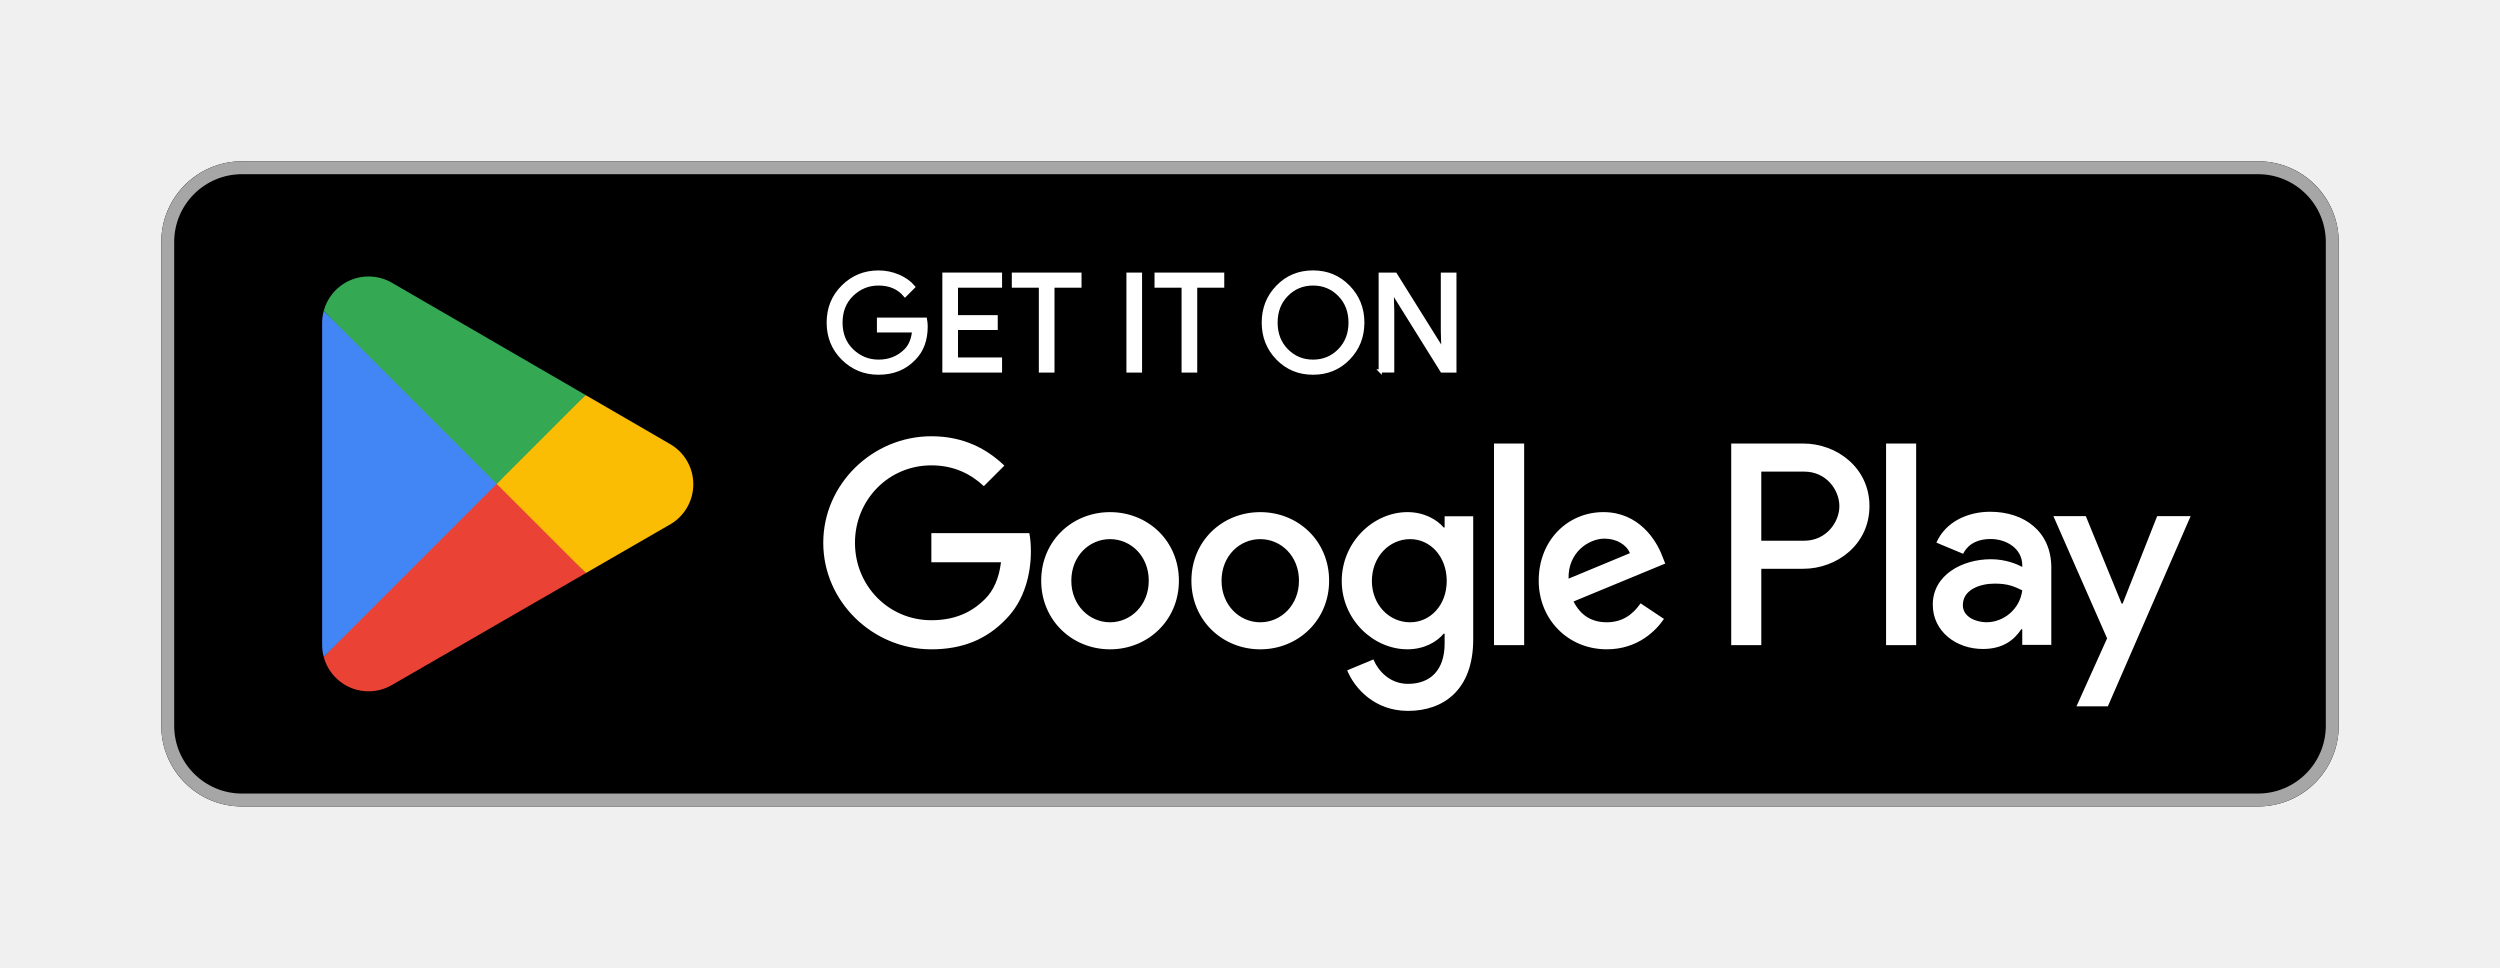
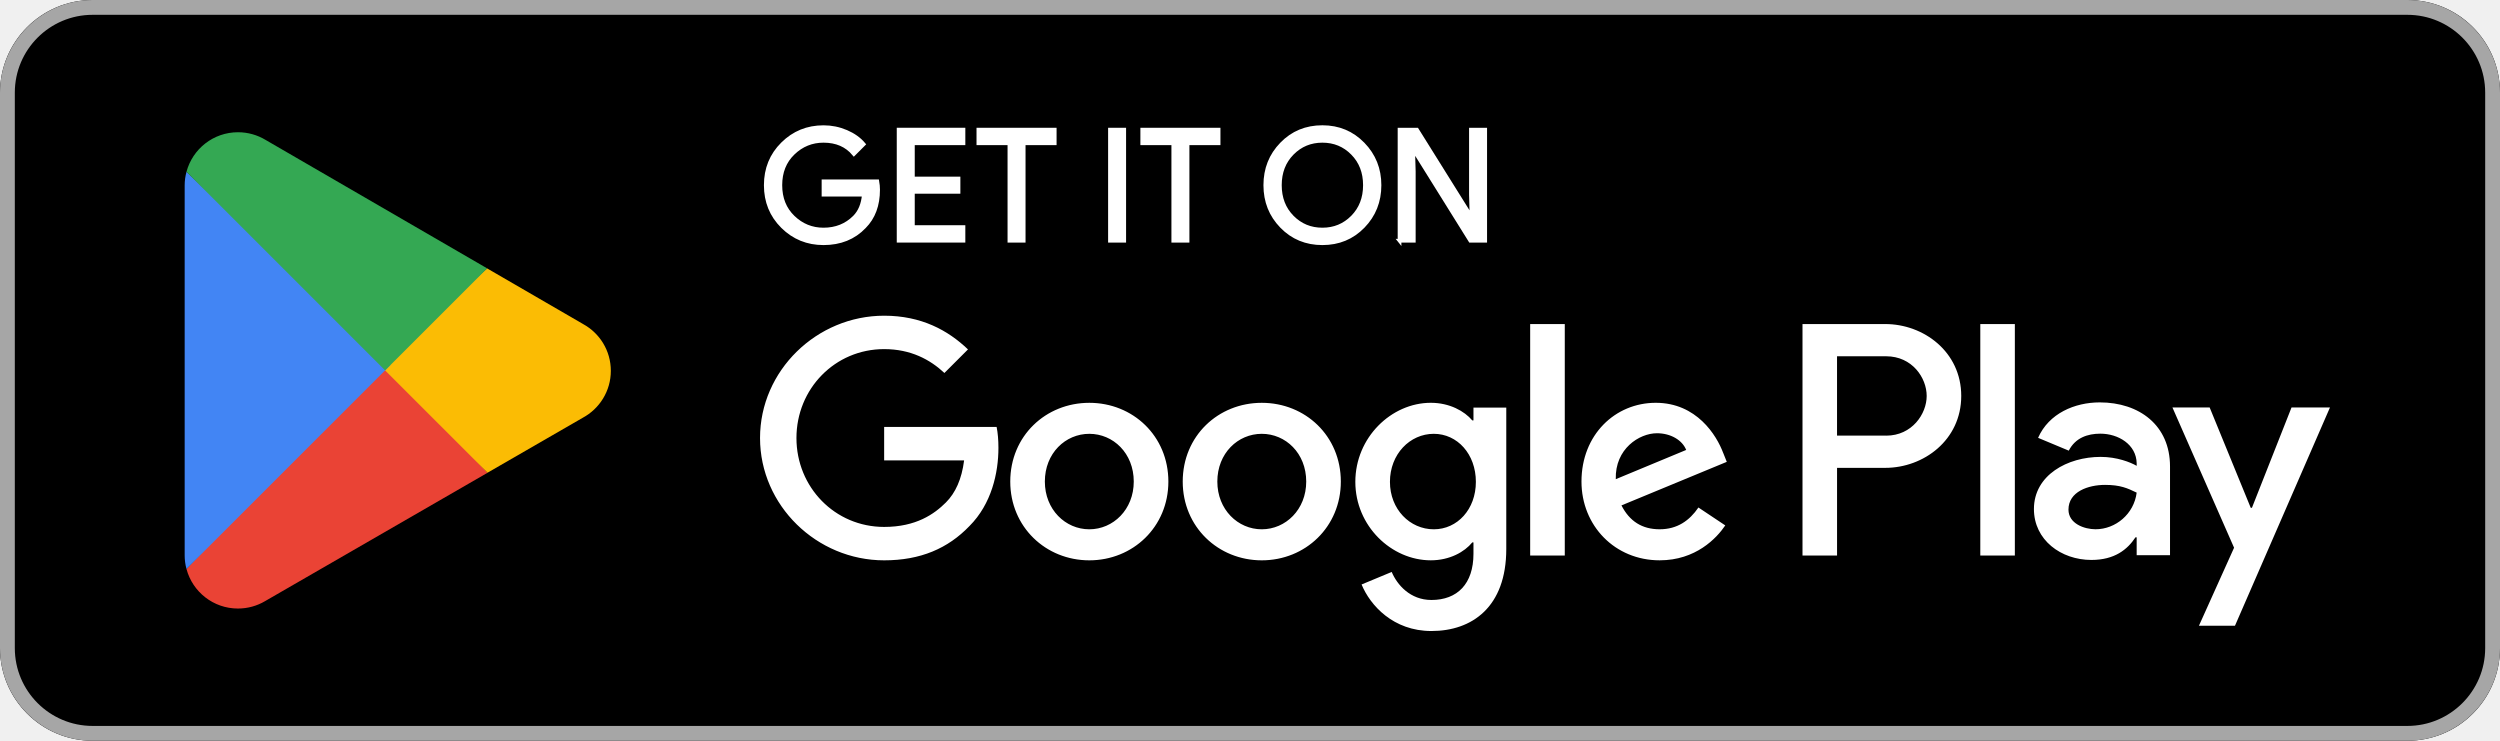
- <svg xmlns="http://www.w3.org/2000/svg" id="artwork" version="1.1" viewBox="0 0 155 60">
+ <svg xmlns="http://www.w3.org/2000/svg" id="artwork" version="1.1" viewBox="10 10 135 40">
  <defs>
    <style>
      .st0 {
        fill: #4285f4;
      }

      .st1 {
        fill: #a6a6a6;
      }

      .st2 {
        stroke: #fff;
        stroke-miterlimit: 10;
        stroke-width: .2px;
      }

      .st2, .st3, .st4 {
        fill: #fff;
      }

      .st5 {
        fill: #34a853;
      }

      .st6 {
        fill: #fbbc04;
      }

      .st4 {
        fill-opacity: 0;
      }

      .st7 {
        fill: #ea4335;
      }
    </style>
  </defs>
  <rect class="st4" width="155" height="60" />
  <rect x="10" y="10" width="135" height="40" rx="5" ry="5" />
  <path class="st1" d="M140,10.8c2.316,0,4.2,1.884,4.2,4.2v30c0,2.316-1.884,4.2-4.2,4.2H15c-2.316,0-4.2-1.884-4.2-4.2V15c0-2.316,1.884-4.2,4.2-4.2h125M140,10H15c-2.75,0-5,2.25-5,5v30c0,2.75,2.25,5,5,5h125c2.75,0,5-2.25,5-5V15c0-2.75-2.25-5-5-5h0Z" />
  <g>
    <path class="st2" d="M57.418,20.243c0,.838-.248,1.505-.745,2.003-.564.592-1.3.888-2.204.888-.866,0-1.602-.3-2.208-.9-.606-.601-.909-1.345-.909-2.233s.303-1.633.909-2.233c.605-.601,1.342-.901,2.208-.901.43,0,.841.084,1.232.251.391.168.704.391.938.67l-.527.528c-.397-.475-.944-.712-1.643-.712-.632,0-1.178.222-1.639.666-.461.444-.691,1.021-.691,1.73s.23,1.286.691,1.73c.461.444,1.007.666,1.639.666.67,0,1.229-.223,1.676-.67.29-.291.458-.696.503-1.215h-2.179v-.721h2.907c.028.157.042.307.042.453Z" />
    <path class="st2" d="M62.028,17.737h-2.732v1.902h2.464v.721h-2.464v1.902h2.732v.737h-3.503v-6h3.503v.737Z" />
    <path class="st2" d="M65.279,23h-.771v-5.263h-1.676v-.737h4.123v.737h-1.676v5.263Z" />
    <path class="st2" d="M69.938,23v-6h.77v6h-.77Z" />
    <path class="st2" d="M74.128,23h-.771v-5.263h-1.676v-.737h4.123v.737h-1.676v5.263Z" />
    <path class="st2" d="M83.609,22.225c-.59.607-1.323.909-2.2.909s-1.61-.303-2.199-.909c-.59-.606-.884-1.348-.884-2.225s.294-1.619.884-2.225c.589-.607,1.322-.91,2.199-.91.872,0,1.603.305,2.196.914.592.609.888,1.349.888,2.221,0,.877-.295,1.619-.884,2.225ZM79.779,21.722c.444.45.987.674,1.63.674s1.186-.225,1.63-.674c.444-.45.667-1.024.667-1.722s-.223-1.273-.667-1.722c-.443-.45-.987-.674-1.63-.674s-1.186.225-1.63.674c-.443.45-.666,1.024-.666,1.722s.223,1.273.666,1.722Z" />
    <path class="st2" d="M85.575,23v-6h.939l2.916,4.667h.033l-.033-1.156v-3.511h.771v6h-.805l-3.051-4.894h-.033l.033,1.156v3.737h-.771Z" />
  </g>
  <path class="st3" d="M78.136,31.752c-2.352,0-4.269,1.788-4.269,4.253,0,2.449,1.917,4.253,4.269,4.253s4.269-1.804,4.269-4.253c0-2.465-1.917-4.253-4.269-4.253ZM78.136,38.582c-1.289,0-2.4-1.063-2.4-2.578,0-1.531,1.112-2.578,2.4-2.578s2.4,1.047,2.4,2.578c0,1.514-1.112,2.578-2.4,2.578ZM68.823,31.752c-2.352,0-4.269,1.788-4.269,4.253,0,2.449,1.917,4.253,4.269,4.253s4.269-1.804,4.269-4.253c0-2.465-1.917-4.253-4.269-4.253ZM68.823,38.582c-1.289,0-2.401-1.063-2.401-2.578,0-1.531,1.112-2.578,2.401-2.578s2.4,1.047,2.4,2.578c0,1.514-1.112,2.578-2.4,2.578ZM57.744,33.057v1.804h4.318c-.129,1.015-.467,1.756-.983,2.272-.628.628-1.611,1.321-3.335,1.321-2.658,0-4.736-2.143-4.736-4.801s2.078-4.801,4.736-4.801c1.434,0,2.481.564,3.254,1.289l1.273-1.273c-1.079-1.031-2.513-1.82-4.527-1.82-3.641,0-6.702,2.964-6.702,6.605s3.061,6.605,6.702,6.605c1.966,0,3.448-.644,4.608-1.853,1.192-1.192,1.563-2.868,1.563-4.221,0-.419-.032-.805-.097-1.128h-6.074ZM103.052,34.458c-.354-.95-1.434-2.707-3.641-2.707-2.191,0-4.011,1.724-4.011,4.253,0,2.384,1.804,4.253,4.221,4.253,1.949,0,3.077-1.192,3.544-1.885l-1.45-.967c-.483.709-1.144,1.176-2.094,1.176s-1.627-.435-2.062-1.289l5.687-2.352-.193-.483ZM97.252,35.876c-.048-1.643,1.273-2.481,2.223-2.481.741,0,1.369.37,1.579.902l-3.802,1.579ZM92.629,40h1.869v-12.502h-1.869v12.502ZM89.567,32.702h-.064c-.419-.499-1.224-.951-2.239-.951-2.127,0-4.076,1.869-4.076,4.269,0,2.384,1.949,4.237,4.076,4.237,1.015,0,1.82-.451,2.239-.967h.064v.612c0,1.627-.87,2.497-2.272,2.497-1.144,0-1.853-.822-2.143-1.514l-1.627.677c.467,1.128,1.708,2.513,3.77,2.513,2.191,0,4.044-1.289,4.044-4.43v-7.636h-1.772v.693ZM87.425,38.582c-1.289,0-2.368-1.079-2.368-2.562,0-1.498,1.079-2.594,2.368-2.594,1.273,0,2.272,1.096,2.272,2.594,0,1.482-.999,2.562-2.272,2.562ZM111.806,27.499h-4.471v12.501h1.866v-4.736h2.605c2.068,0,4.101-1.497,4.101-3.883s-2.033-3.882-4.101-3.882ZM111.854,33.524h-2.654v-4.285h2.654c1.395,0,2.187,1.155,2.187,2.143,0,.969-.792,2.143-2.187,2.143ZM123.386,31.729c-1.351,0-2.75.595-3.329,1.914l1.657.692c.354-.692,1.013-.917,1.705-.917.965,0,1.946.579,1.962,1.608v.129c-.338-.193-1.061-.483-1.946-.483-1.785,0-3.603.981-3.603,2.815,0,1.673,1.463,2.75,3.104,2.75,1.254,0,1.946-.563,2.38-1.222h.064v.965h1.801v-4.793c0-2.22-1.657-3.458-3.796-3.458ZM123.161,38.58c-.611,0-1.464-.305-1.464-1.061,0-.965,1.061-1.335,1.978-1.335.82,0,1.206.177,1.705.418-.145,1.158-1.142,1.978-2.219,1.978ZM133.743,32.002l-2.139,5.42h-.064l-2.219-5.42h-2.01l3.329,7.575-1.898,4.214h1.946l5.131-11.789h-2.075ZM116.936,40h1.866v-12.501h-1.866v12.501Z" />
  <g>
    <path class="st7" d="M30.717,29.424l-10.647,11.3s.001.005.002.007c.327,1.227,1.447,2.13,2.777,2.13.531,0,1.031-.144,1.459-.396l.034-.02,11.984-6.915-5.609-6.106Z" />
    <path class="st6" d="M41.488,27.5l-.01-.007-5.174-3-5.829,5.187,5.849,5.848,5.146-2.969c.902-.487,1.515-1.438,1.515-2.535,0-1.09-.604-2.036-1.498-2.525Z" />
    <path class="st0" d="M20.07,19.277c-.064.236-.098.484-.098.74v19.968c0,.256.033.504.098.739l11.013-11.011-11.013-10.436Z" />
    <path class="st5" d="M30.796,30.001l5.51-5.509-11.97-6.94c-.435-.261-.943-.411-1.486-.411-1.33,0-2.452.905-2.779,2.134,0,0,0,.002,0,.003l10.726,10.724Z" />
  </g>
</svg>
